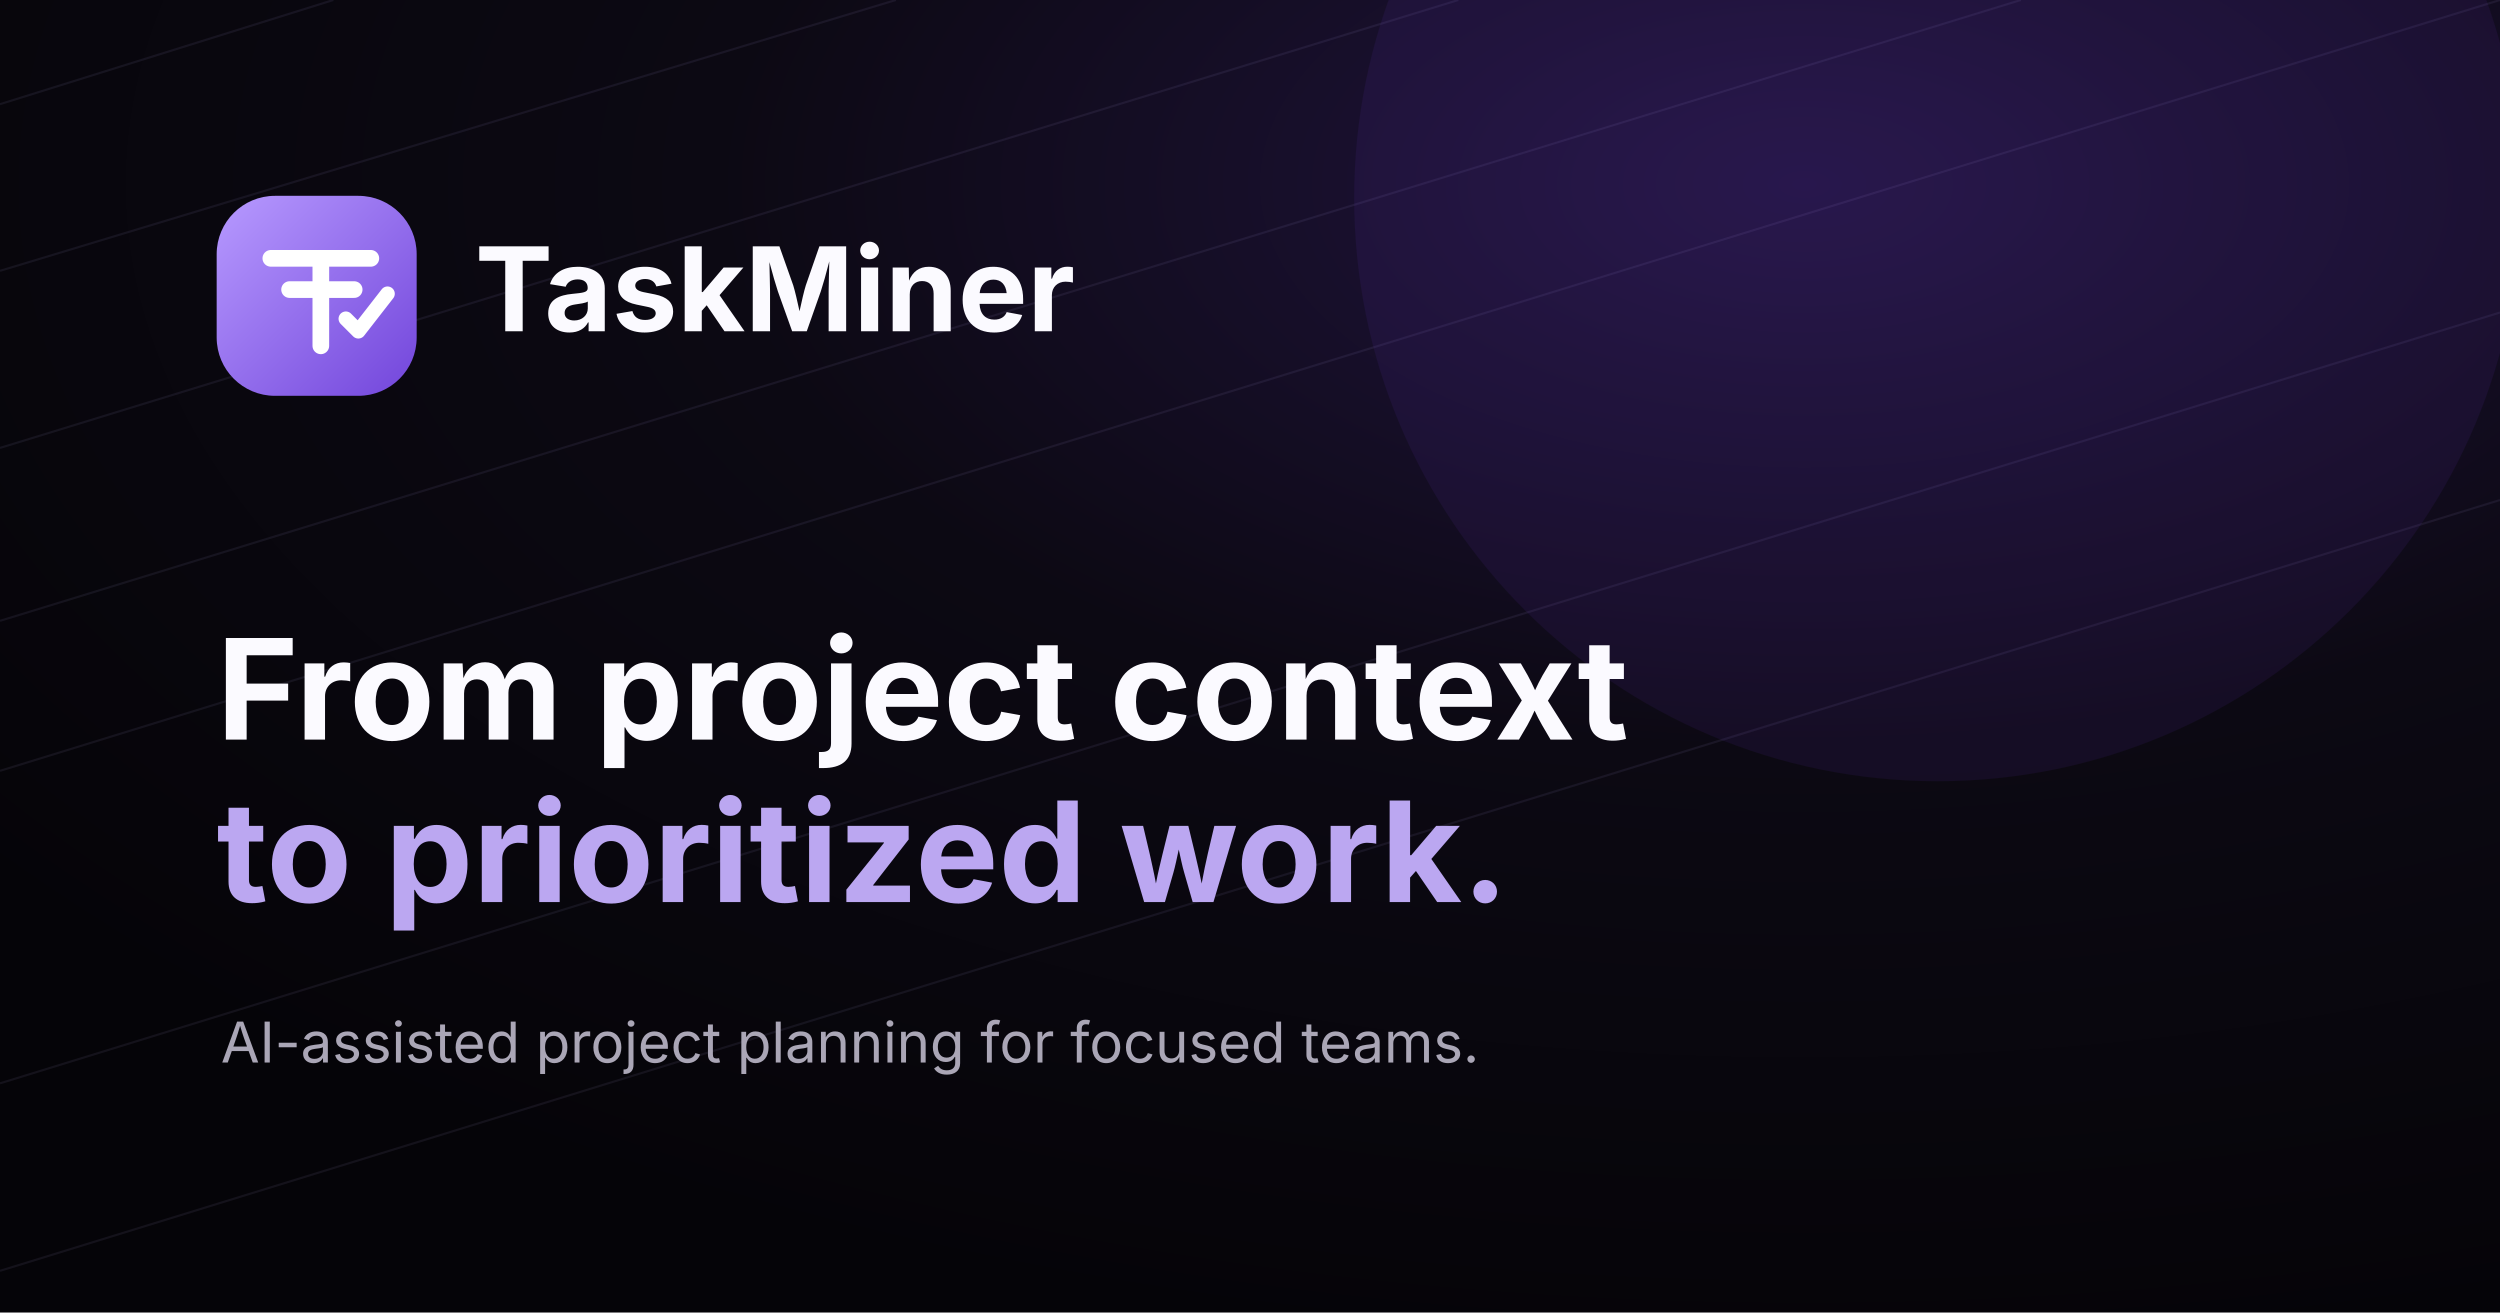
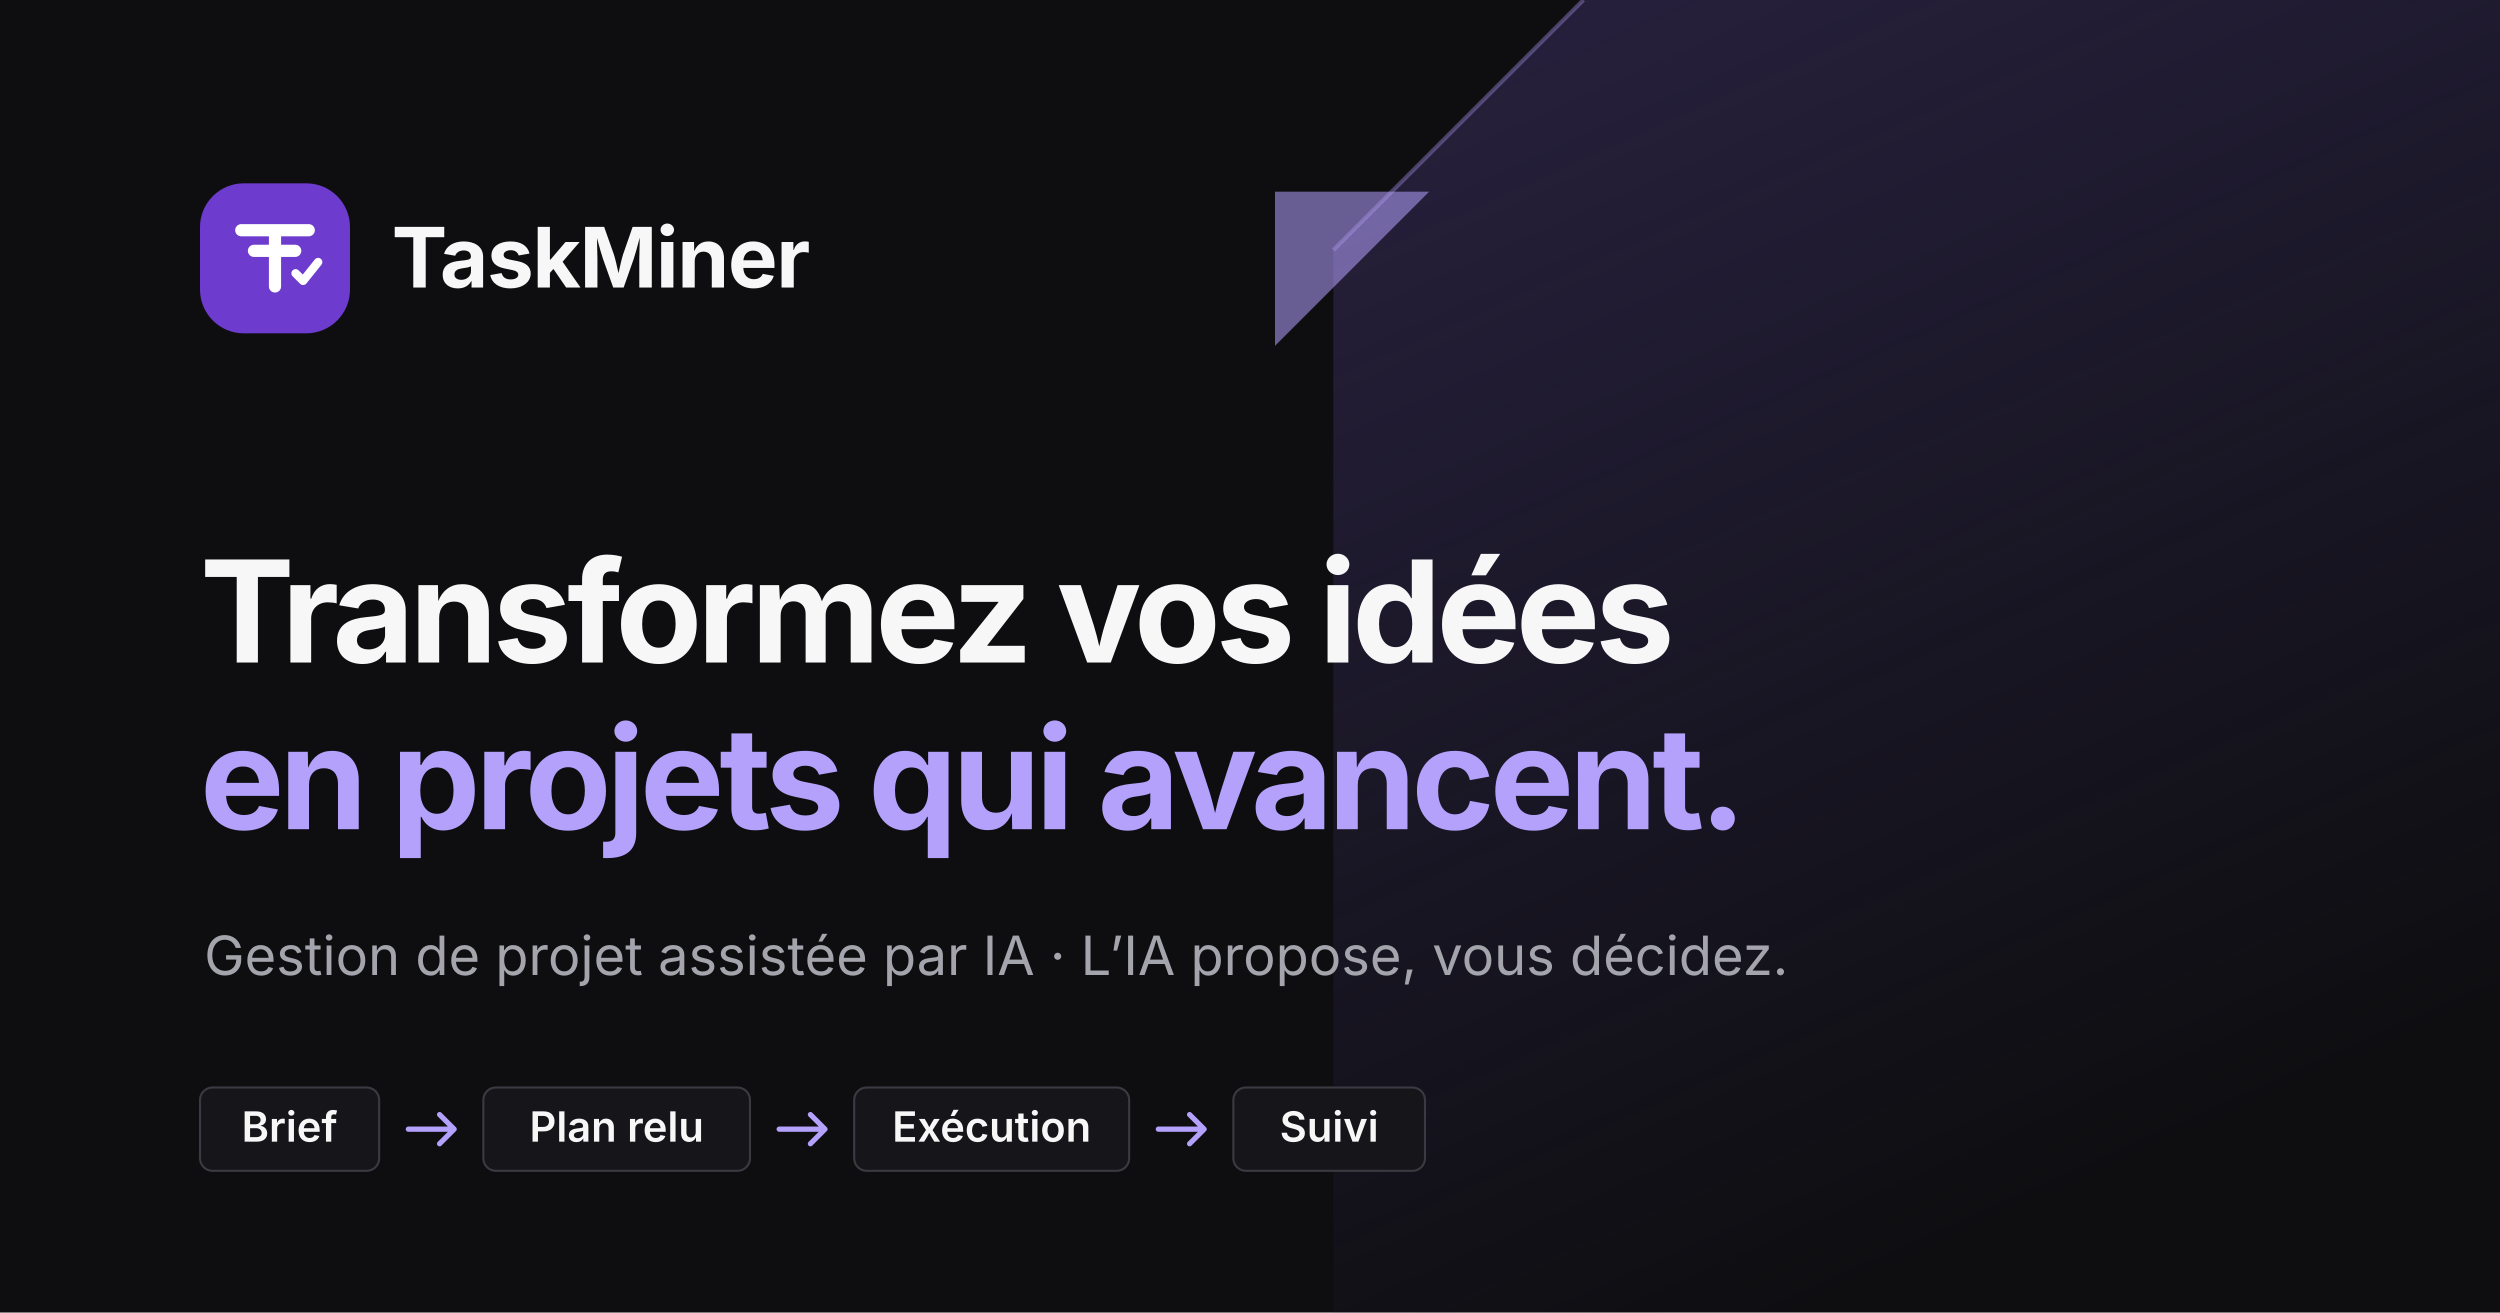
<svg xmlns="http://www.w3.org/2000/svg" viewBox="0 0 1200 630">
  <defs>
-     <radialGradient id="bg" cx="72%" cy="14%" r="90%">
-       <stop stop-color="#21143f" />
-       <stop offset="0.48" stop-color="#0c0913" />
-       <stop offset="1" stop-color="#050408" />
-     </radialGradient>
-     <linearGradient id="mark" x1="0" y1="0" x2="1" y2="1">
-       <stop stop-color="#b79aff" />
-       <stop offset="1" stop-color="#7245db" />
+     <linearGradient id="plane" x1="0" y1="0" x2="0.4" y2="1">
+       <stop stop-color="#28213f" />
+       <stop offset="0.65" stop-color="#28213f" stop-opacity="0.35" />
+       <stop offset="1" stop-color="#28213f" stop-opacity="0" />
    </linearGradient>
  </defs>
-   <rect width="1200" height="630" fill="url(#bg)" />
-   <path d="M0 520 1200 150M0 610 1200 240M160 0 0 50M430 0 0 130M700 0 0 215M970 0 0 298M1200 0 0 370" opacity=".08" stroke="#c4b5fd" />
-   <circle cx="930" cy="95" r="280" fill="#7c3aed" opacity=".08" />
-   <rect x="104" y="94" width="96" height="96" rx="28" fill="url(#mark)" />
-   <path d="M130 124h48M154 124v42M139 139h31" fill="none" stroke="#fff" stroke-linecap="round" stroke-width="8" />
-   <path d="m166 153 6 6 14-18" fill="none" stroke="#fff" stroke-linecap="round" stroke-linejoin="round" stroke-width="7" />
-   <text x="228" y="159" fill="#fbfaff" font-family="Inter,system-ui,sans-serif" font-size="56" font-weight="750">TaskMiner</text>
-   <text x="104" y="355" fill="#fbfaff" font-family="Inter,system-ui,sans-serif" font-size="67" font-weight="720">From project context</text>
-   <text x="104" y="433" fill="#bba7f1" font-family="Inter,system-ui,sans-serif" font-size="67" font-weight="720">to prioritized work.</text>
-   <text x="106" y="510" fill="#aaa6b6" font-family="Inter,system-ui,sans-serif" font-size="27">AI-assisted project planning for focused teams.</text>
+   <rect width="1200" height="630" fill="#0e0e11" />
+   <path d="M760 0H1200V630H640V120Z" fill="url(#plane)" />
+   <path d="M640 120 760 0" stroke="#b4a1fc" stroke-opacity="0.35" stroke-width="2" />
+   <path d="M612 92H686L612 166Z" fill="#b4a1fc" fill-opacity="0.55" />
+   <rect x="96" y="88" width="72" height="72" rx="21" fill="#6d3bcd" />
+   <path d="M115.8 110.5h32.4M132 110.5v27M121.9 120.4h19.8" fill="none" stroke="#fff" stroke-linecap="round" stroke-width="5.85" />
+   <path d="m141.9 131.2 3.6 3.6 7.2-9" fill="none" stroke="#fff" stroke-linecap="round" stroke-linejoin="round" stroke-width="4.05" />
+   <text x="188" y="138" fill="#f7f7f8" font-family="Inter Variable, Inter, system-ui, sans-serif" font-size="40" font-weight="700" letter-spacing="-0.6">TaskMiner</text>
+   <text x="96" y="318" fill="#f7f7f8" font-family="Inter Variable, Inter, system-ui, sans-serif" font-size="68" font-weight="650" letter-spacing="-2.4">Transformez vos idées</text>
+   <text x="96" y="398" fill="#b4a1fc" font-family="Inter Variable, Inter, system-ui, sans-serif" font-size="68" font-weight="650" letter-spacing="-2.4">en projets qui avancent.</text>
+   <text x="98" y="468" fill="#a4a4ac" font-family="Inter Variable, Inter, system-ui, sans-serif" font-size="26">Gestion de projet assistée par IA · L’IA propose, vous décidez.</text>
+   <g font-family="Inter Variable, Inter, system-ui, sans-serif" font-size="20" font-weight="600">
+     <rect x="96" y="522" width="86" height="40" rx="6" fill="#16161a" stroke="#3a3a42" />
+     <text x="139" y="548" fill="#f7f7f8" text-anchor="middle">Brief</text>
+     <path d="M196 542h22m-7-7 7 7-7 7" fill="none" stroke="#b4a1fc" stroke-width="2.5" stroke-linecap="round" stroke-linejoin="round" />
+     <rect x="232" y="522" width="128" height="40" rx="6" fill="#16161a" stroke="#3a3a42" />
+     <text x="296" y="548" fill="#f7f7f8" text-anchor="middle">Plan relu</text>
+     <path d="M374 542h22m-7-7 7 7-7 7" fill="none" stroke="#b4a1fc" stroke-width="2.5" stroke-linecap="round" stroke-linejoin="round" />
+     <rect x="410" y="522" width="132" height="40" rx="6" fill="#16161a" stroke="#3a3a42" />
+     <text x="476" y="548" fill="#f7f7f8" text-anchor="middle">Exécution</text>
+     <path d="M556 542h22m-7-7 7 7-7 7" fill="none" stroke="#b4a1fc" stroke-width="2.5" stroke-linecap="round" stroke-linejoin="round" />
+     <rect x="592" y="522" width="92" height="40" rx="6" fill="#16161a" stroke="#3a3a42" />
+     <text x="638" y="548" fill="#f7f7f8" text-anchor="middle">Suivi</text>
+   </g>
</svg>
